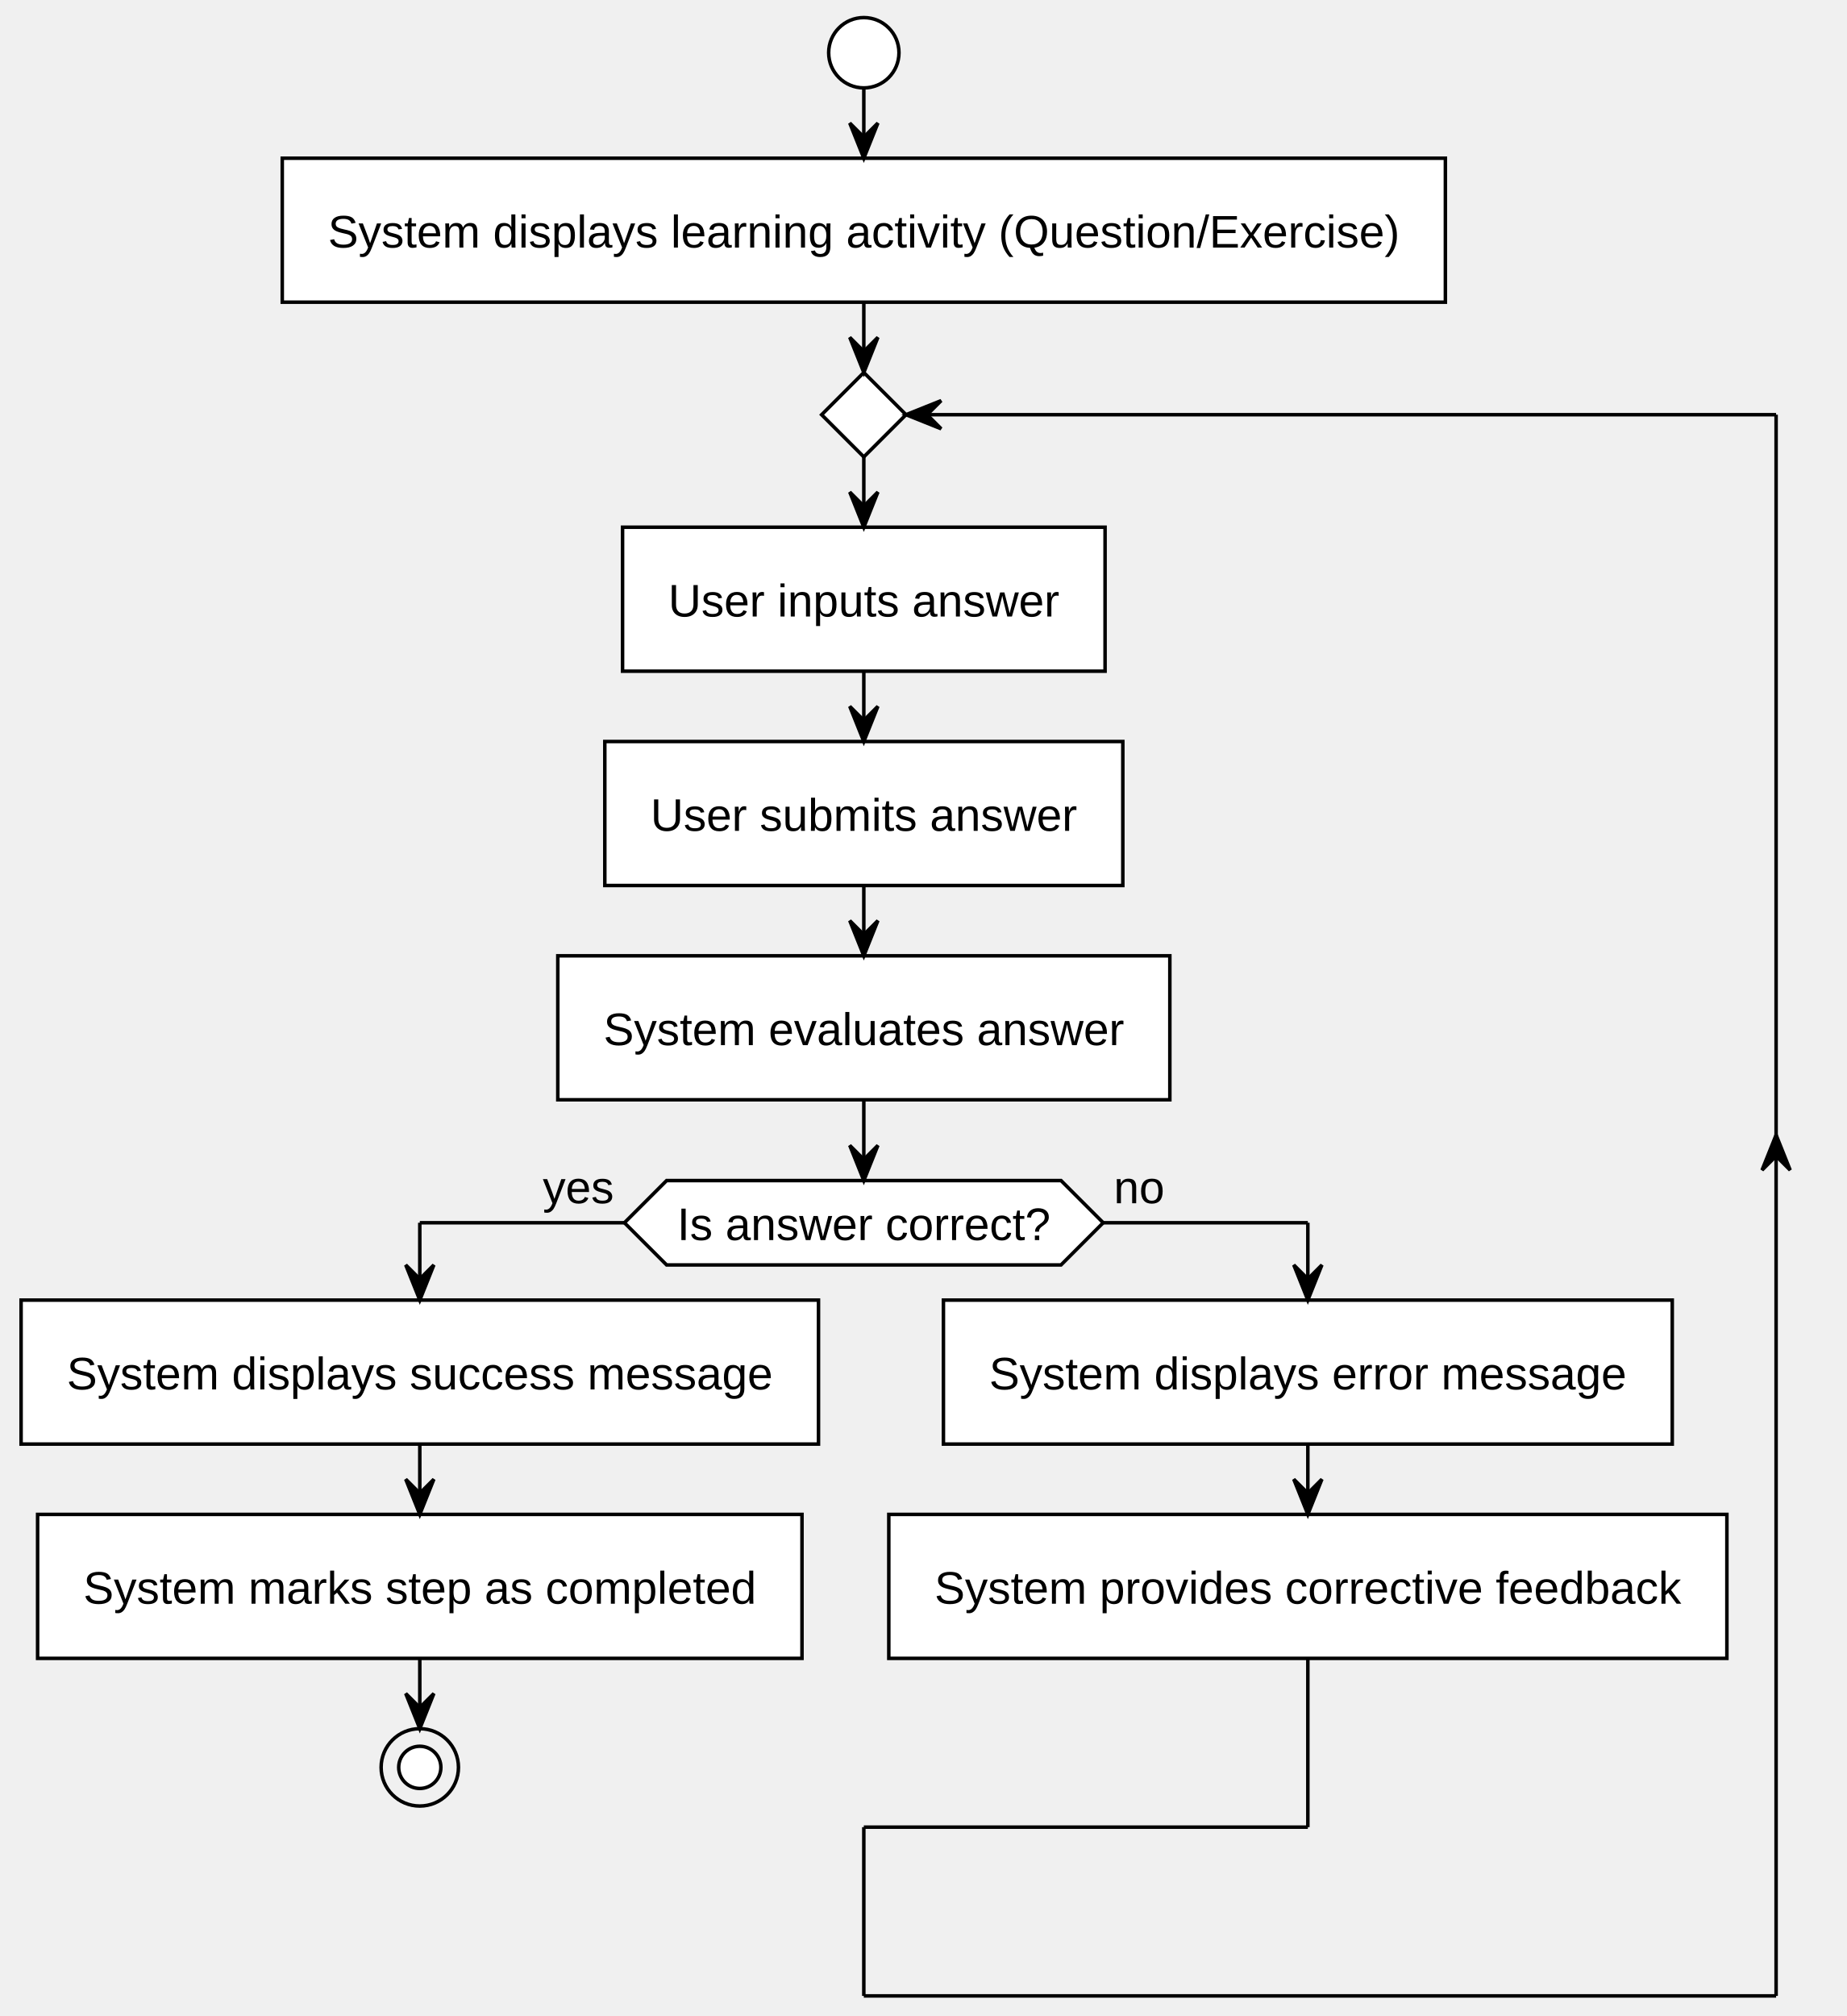
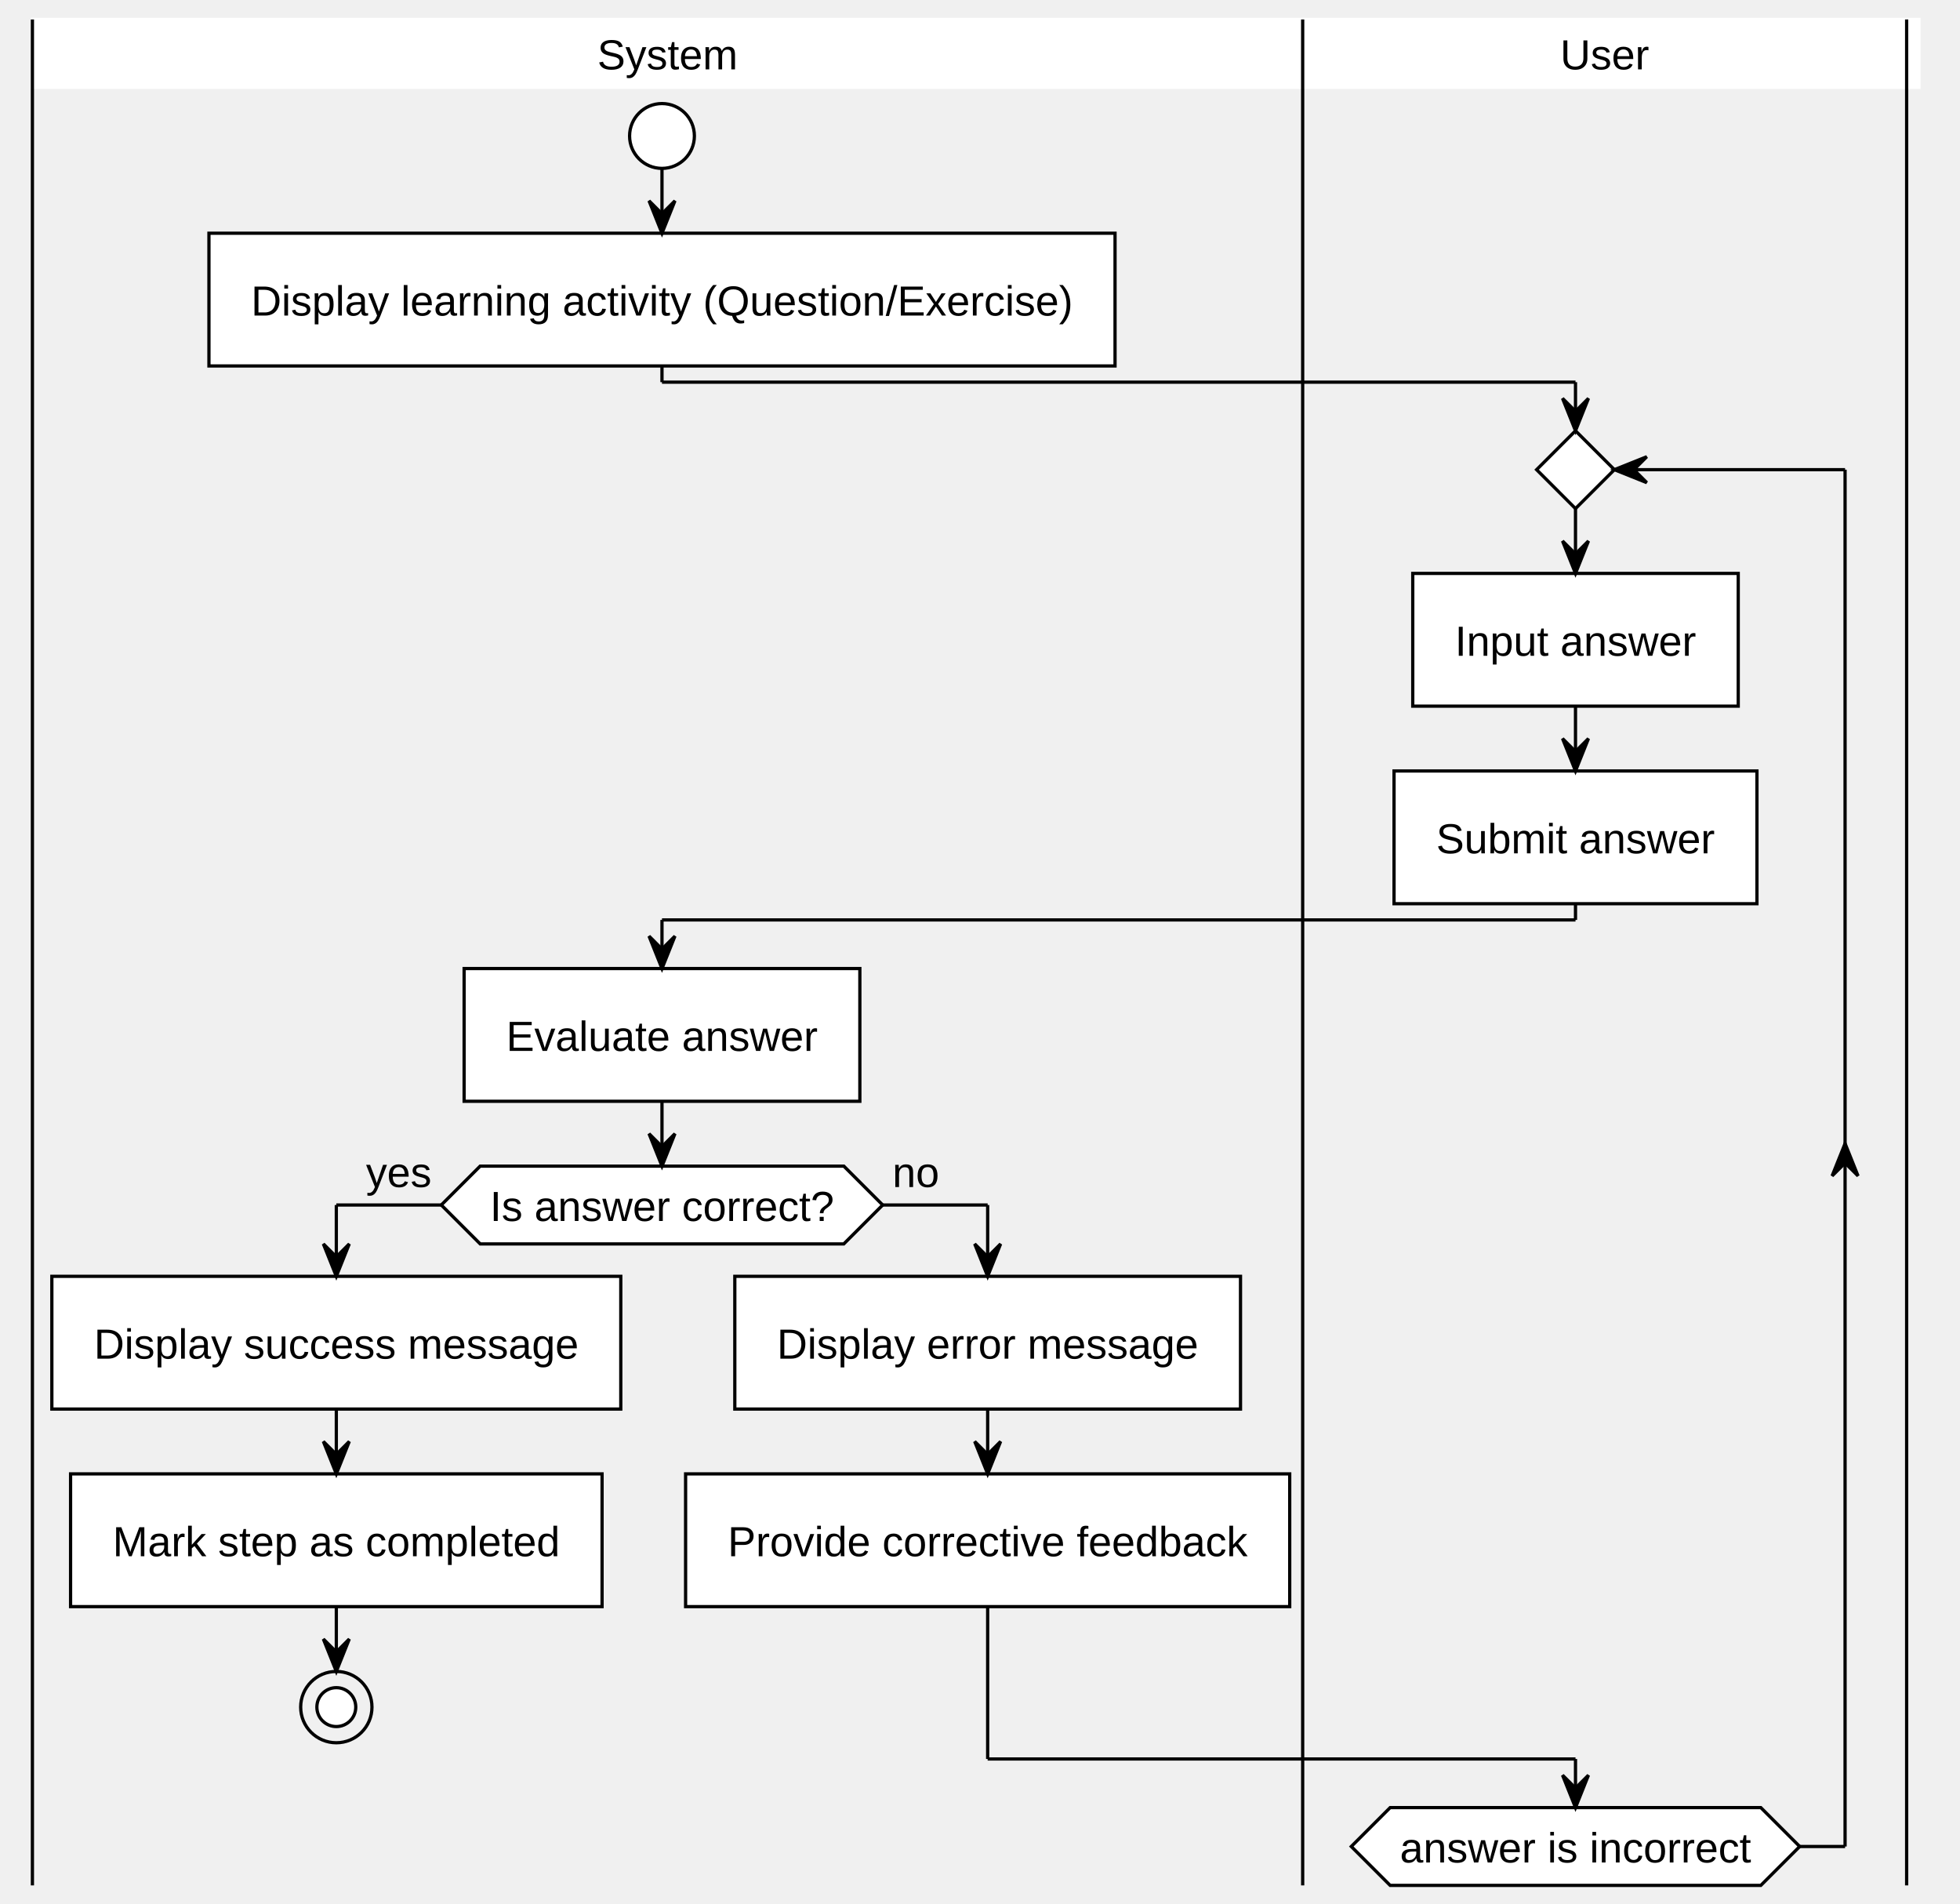
- <svg xmlns="http://www.w3.org/2000/svg" contentStyleType="text/css" data-diagram-type="ACTIVITY" height="657.708px" preserveAspectRatio="none" style="width:602px;height:657px;background:#FFFFFF;" version="1.1" viewBox="0 0 602 657" width="602.708px" zoomAndPan="magnify">
+ <svg xmlns="http://www.w3.org/2000/svg" contentStyleType="text/css" data-diagram-type="ACTIVITY" height="673.75px" preserveAspectRatio="none" style="width:693px;height:673px;background:#FFFFFF;" version="1.1" viewBox="0 0 693 673" width="693.229px" zoomAndPan="magnify">
  <defs />
  <g>
-     <ellipse cx="281.583" cy="17.188" fill="#FFFFFF" rx="11.458" ry="11.458" style="stroke:#000000;stroke-width:1.146;" />
-     <rect fill="#FFFFFF" height="46.92" style="stroke:#000000;stroke-width:1.146;" width="379.146" x="92.011" y="51.562" />
-     <text fill="#000000" font-family="Arial" font-size="14.896" lengthAdjust="spacing" textLength="349.354" x="106.906" y="80.674">System displays learning activity (Question/Exercise)</text>
-     <rect fill="#FFFFFF" height="46.92" style="stroke:#000000;stroke-width:1.146;" width="157.286" x="202.94" y="171.816" />
-     <text fill="#000000" font-family="Arial" font-size="14.896" lengthAdjust="spacing" textLength="127.495" x="217.836" y="200.928">User inputs answer</text>
-     <rect fill="#FFFFFF" height="46.92" style="stroke:#000000;stroke-width:1.146;" width="168.858" x="197.154" y="241.653" />
-     <text fill="#000000" font-family="Arial" font-size="14.896" lengthAdjust="spacing" textLength="139.067" x="212.05" y="270.765">User submits answer</text>
-     <rect fill="#FFFFFF" height="46.92" style="stroke:#000000;stroke-width:1.146;" width="199.515" x="181.826" y="311.49" />
-     <text fill="#000000" font-family="Arial" font-size="14.896" lengthAdjust="spacing" textLength="169.724" x="196.721" y="340.602">System evaluates answer</text>
-     <polygon fill="#FFFFFF" points="217.301,384.736,345.866,384.736,359.616,398.486,345.866,412.236,217.301,412.236,203.551,398.486,217.301,384.736" style="stroke:#000000;stroke-width:1.146;" />
-     <text fill="#000000" font-family="Arial" font-size="14.896" lengthAdjust="spacing" textLength="121.691" x="220.738" y="404.137">Is answer correct?</text>
-     <text fill="#000000" font-family="Arial" font-size="14.896" lengthAdjust="spacing" textLength="23.18" x="176.933" y="392.135">yes</text>
-     <text fill="#000000" font-family="Arial" font-size="14.896" lengthAdjust="spacing" textLength="16.569" x="363.054" y="392.135">no</text>
-     <rect fill="#FFFFFF" height="46.92" style="stroke:#000000;stroke-width:1.146;" width="259.935" x="6.875" y="423.694" />
-     <text fill="#000000" font-family="Arial" font-size="14.896" lengthAdjust="spacing" textLength="230.143" x="21.771" y="452.806">System displays success message</text>
-     <rect fill="#FFFFFF" height="46.92" style="stroke:#000000;stroke-width:1.146;" width="249.171" x="12.257" y="493.531" />
-     <text fill="#000000" font-family="Arial" font-size="14.896" lengthAdjust="spacing" textLength="219.379" x="27.153" y="522.643">System marks step as completed</text>
-     <ellipse cx="136.843" cy="575.972" fill="none" rx="12.604" ry="12.604" style="stroke:#000000;stroke-width:1.146;" />
-     <ellipse cx="136.843" cy="575.972" fill="#FFFFFF" rx="6.875" ry="6.875" style="stroke:#000000;stroke-width:1.146;" />
-     <rect fill="#FFFFFF" height="46.92" style="stroke:#000000;stroke-width:1.146;" width="237.577" x="307.536" y="423.694" />
-     <text fill="#000000" font-family="Arial" font-size="14.896" lengthAdjust="spacing" textLength="207.785" x="322.432" y="452.806">System displays error message</text>
-     <rect fill="#FFFFFF" height="46.92" style="stroke:#000000;stroke-width:1.146;" width="273.195" x="289.727" y="493.531" />
-     <text fill="#000000" font-family="Arial" font-size="14.896" lengthAdjust="spacing" textLength="243.403" x="304.623" y="522.643">System provides corrective feedback</text>
-     <polygon fill="#FFFFFF" points="281.583,121.4,295.333,135.15,281.583,148.9,267.833,135.15,281.583,121.4" style="stroke:#000000;stroke-width:1.146;" />
-     <line style="stroke:#000000;stroke-width:1.146;" x1="281.583" x2="281.583" y1="28.646" y2="51.562" />
-     <polygon fill="#000000" points="277,40.104,281.583,51.562,286.167,40.104,281.583,44.688" style="stroke:#000000;stroke-width:1.146;" />
-     <line style="stroke:#000000;stroke-width:1.146;" x1="281.583" x2="281.583" y1="218.737" y2="241.653" />
-     <polygon fill="#000000" points="277,230.195,281.583,241.653,286.167,230.195,281.583,234.778" style="stroke:#000000;stroke-width:1.146;" />
-     <line style="stroke:#000000;stroke-width:1.146;" x1="281.583" x2="281.583" y1="288.574" y2="311.49" />
-     <polygon fill="#000000" points="277,300.032,281.583,311.49,286.167,300.032,281.583,304.615" style="stroke:#000000;stroke-width:1.146;" />
-     <line style="stroke:#000000;stroke-width:1.146;" x1="136.843" x2="136.843" y1="470.614" y2="493.531" />
-     <polygon fill="#000000" points="132.259,482.073,136.843,493.531,141.426,482.073,136.843,486.656" style="stroke:#000000;stroke-width:1.146;" />
-     <line style="stroke:#000000;stroke-width:1.146;" x1="136.843" x2="136.843" y1="540.452" y2="563.368" />
-     <polygon fill="#000000" points="132.259,551.91,136.843,563.368,141.426,551.91,136.843,556.493" style="stroke:#000000;stroke-width:1.146;" />
-     <line style="stroke:#000000;stroke-width:1.146;" x1="426.324" x2="426.324" y1="470.614" y2="493.531" />
-     <polygon fill="#000000" points="421.741,482.073,426.324,493.531,430.908,482.073,426.324,486.656" style="stroke:#000000;stroke-width:1.146;" />
-     <line style="stroke:#000000;stroke-width:1.146;" x1="203.551" x2="136.843" y1="398.486" y2="398.486" />
-     <line style="stroke:#000000;stroke-width:1.146;" x1="136.843" x2="136.843" y1="398.486" y2="423.694" />
-     <polygon fill="#000000" points="132.259,412.236,136.843,423.694,141.426,412.236,136.843,416.819" style="stroke:#000000;stroke-width:1.146;" />
-     <line style="stroke:#000000;stroke-width:1.146;" x1="359.616" x2="426.324" y1="398.486" y2="398.486" />
-     <line style="stroke:#000000;stroke-width:1.146;" x1="426.324" x2="426.324" y1="398.486" y2="423.694" />
-     <polygon fill="#000000" points="421.741,412.236,426.324,423.694,430.908,412.236,426.324,416.819" style="stroke:#000000;stroke-width:1.146;" />
-     <line style="stroke:#000000;stroke-width:1.146;" x1="426.324" x2="426.324" y1="540.452" y2="595.452" />
-     <line style="stroke:#000000;stroke-width:1.146;" x1="426.324" x2="281.583" y1="595.452" y2="595.452" />
-     <line style="stroke:#000000;stroke-width:1.146;" x1="281.583" x2="281.583" y1="358.411" y2="384.736" />
-     <polygon fill="#000000" points="277,373.277,281.583,384.736,286.167,373.277,281.583,377.861" style="stroke:#000000;stroke-width:1.146;" />
-     <line style="stroke:#000000;stroke-width:1.146;" x1="281.583" x2="281.583" y1="148.9" y2="171.816" />
-     <polygon fill="#000000" points="277,160.358,281.583,171.816,286.167,160.358,281.583,164.941" style="stroke:#000000;stroke-width:1.146;" />
-     <line style="stroke:#000000;stroke-width:1.146;" x1="281.583" x2="578.963" y1="650.452" y2="650.452" />
-     <polygon fill="#000000" points="574.38,381.327,578.963,369.869,583.546,381.327,578.963,376.744" style="stroke:#000000;stroke-width:1.146;" />
-     <line style="stroke:#000000;stroke-width:1.146;" x1="578.963" x2="578.963" y1="135.15" y2="650.452" />
-     <line style="stroke:#000000;stroke-width:1.146;" x1="578.963" x2="295.333" y1="135.15" y2="135.15" />
-     <polygon fill="#000000" points="306.792,130.566,295.333,135.15,306.792,139.733,302.208,135.15" style="stroke:#000000;stroke-width:1.146;" />
-     <line style="stroke:#000000;stroke-width:1.146;" x1="281.583" x2="281.583" y1="595.452" y2="650.452" />
-     <line style="stroke:#000000;stroke-width:1.146;" x1="281.583" x2="281.583" y1="98.483" y2="121.4" />
-     <polygon fill="#000000" points="277,109.941,281.583,121.4,286.167,109.941,281.583,114.525" style="stroke:#000000;stroke-width:1.146;" />
+     <rect fill="#FFFFFF" height="24.004" style="stroke:#FFFFFF;stroke-width:1.146;" width="667.038" x="11.458" y="6.875" />
+     <ellipse cx="234.06" cy="48.066" fill="#FFFFFF" rx="11.458" ry="11.458" style="stroke:#000000;stroke-width:1.146;" />
+     <rect fill="#FFFFFF" height="46.92" style="stroke:#000000;stroke-width:1.146;" width="320.37" x="73.876" y="82.441" />
+     <text fill="#000000" font-family="Arial" font-size="14.896" lengthAdjust="spacing" textLength="290.578" x="88.771" y="111.553">Display learning activity (Question/Exercise)</text>
+     <rect fill="#FFFFFF" height="46.92" style="stroke:#000000;stroke-width:1.146;" width="139.918" x="164.101" y="342.369" />
+     <text fill="#000000" font-family="Arial" font-size="14.896" lengthAdjust="spacing" textLength="110.126" x="178.997" y="371.481">Evaluate answer</text>
+     <polygon fill="#FFFFFF" points="169.778,412.206,298.343,412.206,312.093,425.956,298.343,439.706,169.778,439.706,156.028,425.956,169.778,412.206" style="stroke:#000000;stroke-width:1.146;" />
+     <text fill="#000000" font-family="Arial" font-size="14.896" lengthAdjust="spacing" textLength="121.691" x="173.215" y="431.608">Is answer correct?</text>
+     <text fill="#000000" font-family="Arial" font-size="14.896" lengthAdjust="spacing" textLength="23.18" x="129.41" y="419.606">yes</text>
+     <text fill="#000000" font-family="Arial" font-size="14.896" lengthAdjust="spacing" textLength="16.569" x="315.531" y="419.606">no</text>
+     <rect fill="#FFFFFF" height="46.92" style="stroke:#000000;stroke-width:1.146;" width="201.159" x="18.333" y="451.165" />
+     <text fill="#000000" font-family="Arial" font-size="14.896" lengthAdjust="spacing" textLength="171.368" x="33.229" y="480.276">Display success message</text>
+     <rect fill="#FFFFFF" height="46.92" style="stroke:#000000;stroke-width:1.146;" width="187.922" x="24.952" y="521.002" />
+     <text fill="#000000" font-family="Arial" font-size="14.896" lengthAdjust="spacing" textLength="158.13" x="39.848" y="550.113">Mark step as completed</text>
+     <ellipse cx="118.913" cy="603.443" fill="none" rx="12.604" ry="12.604" style="stroke:#000000;stroke-width:1.146;" />
+     <ellipse cx="118.913" cy="603.443" fill="#FFFFFF" rx="6.875" ry="6.875" style="stroke:#000000;stroke-width:1.146;" />
+     <rect fill="#FFFFFF" height="46.92" style="stroke:#000000;stroke-width:1.146;" width="178.801" x="259.807" y="451.165" />
+     <text fill="#000000" font-family="Arial" font-size="14.896" lengthAdjust="spacing" textLength="149.009" x="274.703" y="480.276">Display error message</text>
+     <rect fill="#FFFFFF" height="46.92" style="stroke:#000000;stroke-width:1.146;" width="213.597" x="242.409" y="521.002" />
+     <text fill="#000000" font-family="Arial" font-size="14.896" lengthAdjust="spacing" textLength="183.805" x="257.305" y="550.113">Provide corrective feedback</text>
+     <line style="stroke:#000000;stroke-width:1.146;" x1="11.458" x2="11.458" y1="6.875" y2="666.464" />
+     <rect fill="#FFFFFF" height="46.92" style="stroke:#000000;stroke-width:1.146;" width="115.079" x="499.51" y="202.695" />
+     <text fill="#000000" font-family="Arial" font-size="14.896" lengthAdjust="spacing" textLength="85.287" x="514.406" y="231.807">Input answer</text>
+     <rect fill="#FFFFFF" height="46.92" style="stroke:#000000;stroke-width:1.146;" width="128.309" x="492.895" y="272.532" />
+     <text fill="#000000" font-family="Arial" font-size="14.896" lengthAdjust="spacing" textLength="98.518" x="507.791" y="301.644">Submit answer</text>
+     <polygon fill="#FFFFFF" points="557.05,152.278,570.8,166.028,557.05,179.778,543.3,166.028,557.05,152.278" style="stroke:#000000;stroke-width:1.146;" />
+     <polygon fill="#FFFFFF" points="491.527,638.964,622.572,638.964,636.322,652.714,622.572,666.464,491.527,666.464,477.777,652.714,491.527,638.964" style="stroke:#000000;stroke-width:1.146;" />
+     <text fill="#000000" font-family="Arial" font-size="14.896" lengthAdjust="spacing" textLength="124.171" x="494.964" y="658.365">answer is incorrect</text>
+     <line style="stroke:#000000;stroke-width:1.146;" x1="460.589" x2="460.589" y1="6.875" y2="666.464" />
+     <line style="stroke:#000000;stroke-width:1.146;" x1="674.135" x2="674.135" y1="6.875" y2="666.464" />
+     <line style="stroke:#000000;stroke-width:1.146;" x1="234.06" x2="234.06" y1="59.525" y2="82.441" />
+     <polygon fill="#000000" points="229.477,70.983,234.06,82.441,238.644,70.983,234.06,75.566" style="stroke:#000000;stroke-width:1.146;" />
+     <line style="stroke:#000000;stroke-width:1.146;" x1="118.913" x2="118.913" y1="498.085" y2="521.002" />
+     <polygon fill="#000000" points="114.33,509.543,118.913,521.002,123.496,509.543,118.913,514.127" style="stroke:#000000;stroke-width:1.146;" />
+     <line style="stroke:#000000;stroke-width:1.146;" x1="118.913" x2="118.913" y1="567.922" y2="590.839" />
+     <polygon fill="#000000" points="114.33,579.38,118.913,590.839,123.496,579.38,118.913,583.964" style="stroke:#000000;stroke-width:1.146;" />
+     <line style="stroke:#000000;stroke-width:1.146;" x1="349.207" x2="349.207" y1="498.085" y2="521.002" />
+     <polygon fill="#000000" points="344.624,509.543,349.207,521.002,353.791,509.543,349.207,514.127" style="stroke:#000000;stroke-width:1.146;" />
+     <line style="stroke:#000000;stroke-width:1.146;" x1="156.028" x2="118.913" y1="425.956" y2="425.956" />
+     <line style="stroke:#000000;stroke-width:1.146;" x1="118.913" x2="118.913" y1="425.956" y2="451.165" />
+     <polygon fill="#000000" points="114.33,439.706,118.913,451.165,123.496,439.706,118.913,444.29" style="stroke:#000000;stroke-width:1.146;" />
+     <line style="stroke:#000000;stroke-width:1.146;" x1="312.093" x2="349.207" y1="425.956" y2="425.956" />
+     <line style="stroke:#000000;stroke-width:1.146;" x1="349.207" x2="349.207" y1="425.956" y2="451.165" />
+     <polygon fill="#000000" points="344.624,439.706,349.207,451.165,353.791,439.706,349.207,444.29" style="stroke:#000000;stroke-width:1.146;" />
+     <line style="stroke:#000000;stroke-width:1.146;" x1="349.207" x2="349.207" y1="567.922" y2="621.776" />
+     <line style="stroke:#000000;stroke-width:1.146;" x1="349.207" x2="557.05" y1="621.776" y2="621.776" />
+     <line style="stroke:#000000;stroke-width:1.146;" x1="234.06" x2="234.06" y1="389.29" y2="412.206" />
+     <polygon fill="#000000" points="229.477,400.748,234.06,412.206,238.644,400.748,234.06,405.331" style="stroke:#000000;stroke-width:1.146;" />
+     <line style="stroke:#000000;stroke-width:1.146;" x1="557.05" x2="557.05" y1="249.615" y2="272.532" />
+     <polygon fill="#000000" points="552.466,261.074,557.05,272.532,561.633,261.074,557.05,265.657" style="stroke:#000000;stroke-width:1.146;" />
+     <line style="stroke:#000000;stroke-width:1.146;" x1="557.05" x2="557.05" y1="179.778" y2="202.695" />
+     <polygon fill="#000000" points="552.466,191.237,557.05,202.695,561.633,191.237,557.05,195.82" style="stroke:#000000;stroke-width:1.146;" />
+     <line style="stroke:#000000;stroke-width:1.146;" x1="636.322" x2="652.364" y1="652.714" y2="652.714" />
+     <polygon fill="#000000" points="647.781,415.673,652.364,404.215,656.947,415.673,652.364,411.09" style="stroke:#000000;stroke-width:1.146;" />
+     <line style="stroke:#000000;stroke-width:1.146;" x1="652.364" x2="652.364" y1="166.028" y2="652.714" />
+     <line style="stroke:#000000;stroke-width:1.146;" x1="652.364" x2="570.8" y1="166.028" y2="166.028" />
+     <polygon fill="#000000" points="582.258,161.445,570.8,166.028,582.258,170.612,577.675,166.028" style="stroke:#000000;stroke-width:1.146;" />
+     <line style="stroke:#000000;stroke-width:1.146;" x1="557.05" x2="557.05" y1="319.452" y2="325.182" />
+     <line style="stroke:#000000;stroke-width:1.146;" x1="557.05" x2="234.06" y1="325.182" y2="325.182" />
+     <line style="stroke:#000000;stroke-width:1.146;" x1="234.06" x2="234.06" y1="325.182" y2="342.369" />
+     <polygon fill="#000000" points="229.477,330.911,234.06,342.369,238.644,330.911,234.06,335.494" style="stroke:#000000;stroke-width:1.146;" />
+     <line style="stroke:#000000;stroke-width:1.146;" x1="557.05" x2="557.05" y1="621.776" y2="638.964" />
+     <polygon fill="#000000" points="552.466,627.505,557.05,638.964,561.633,627.505,557.05,632.089" style="stroke:#000000;stroke-width:1.146;" />
+     <line style="stroke:#000000;stroke-width:1.146;" x1="234.06" x2="234.06" y1="129.362" y2="135.091" />
+     <line style="stroke:#000000;stroke-width:1.146;" x1="234.06" x2="557.05" y1="135.091" y2="135.091" />
+     <line style="stroke:#000000;stroke-width:1.146;" x1="557.05" x2="557.05" y1="135.091" y2="152.278" />
+     <polygon fill="#000000" points="552.466,140.82,557.05,152.278,561.633,140.82,557.05,145.403" style="stroke:#000000;stroke-width:1.146;" />
+     <text fill="#000000" font-family="Arial" font-size="14.896" lengthAdjust="spacing" textLength="49.663" x="211.192" y="24.528">System</text>
+     <text fill="#000000" font-family="Arial" font-size="14.896" lengthAdjust="spacing" textLength="31.45" x="551.637" y="24.528">User</text>
  </g>
</svg>
